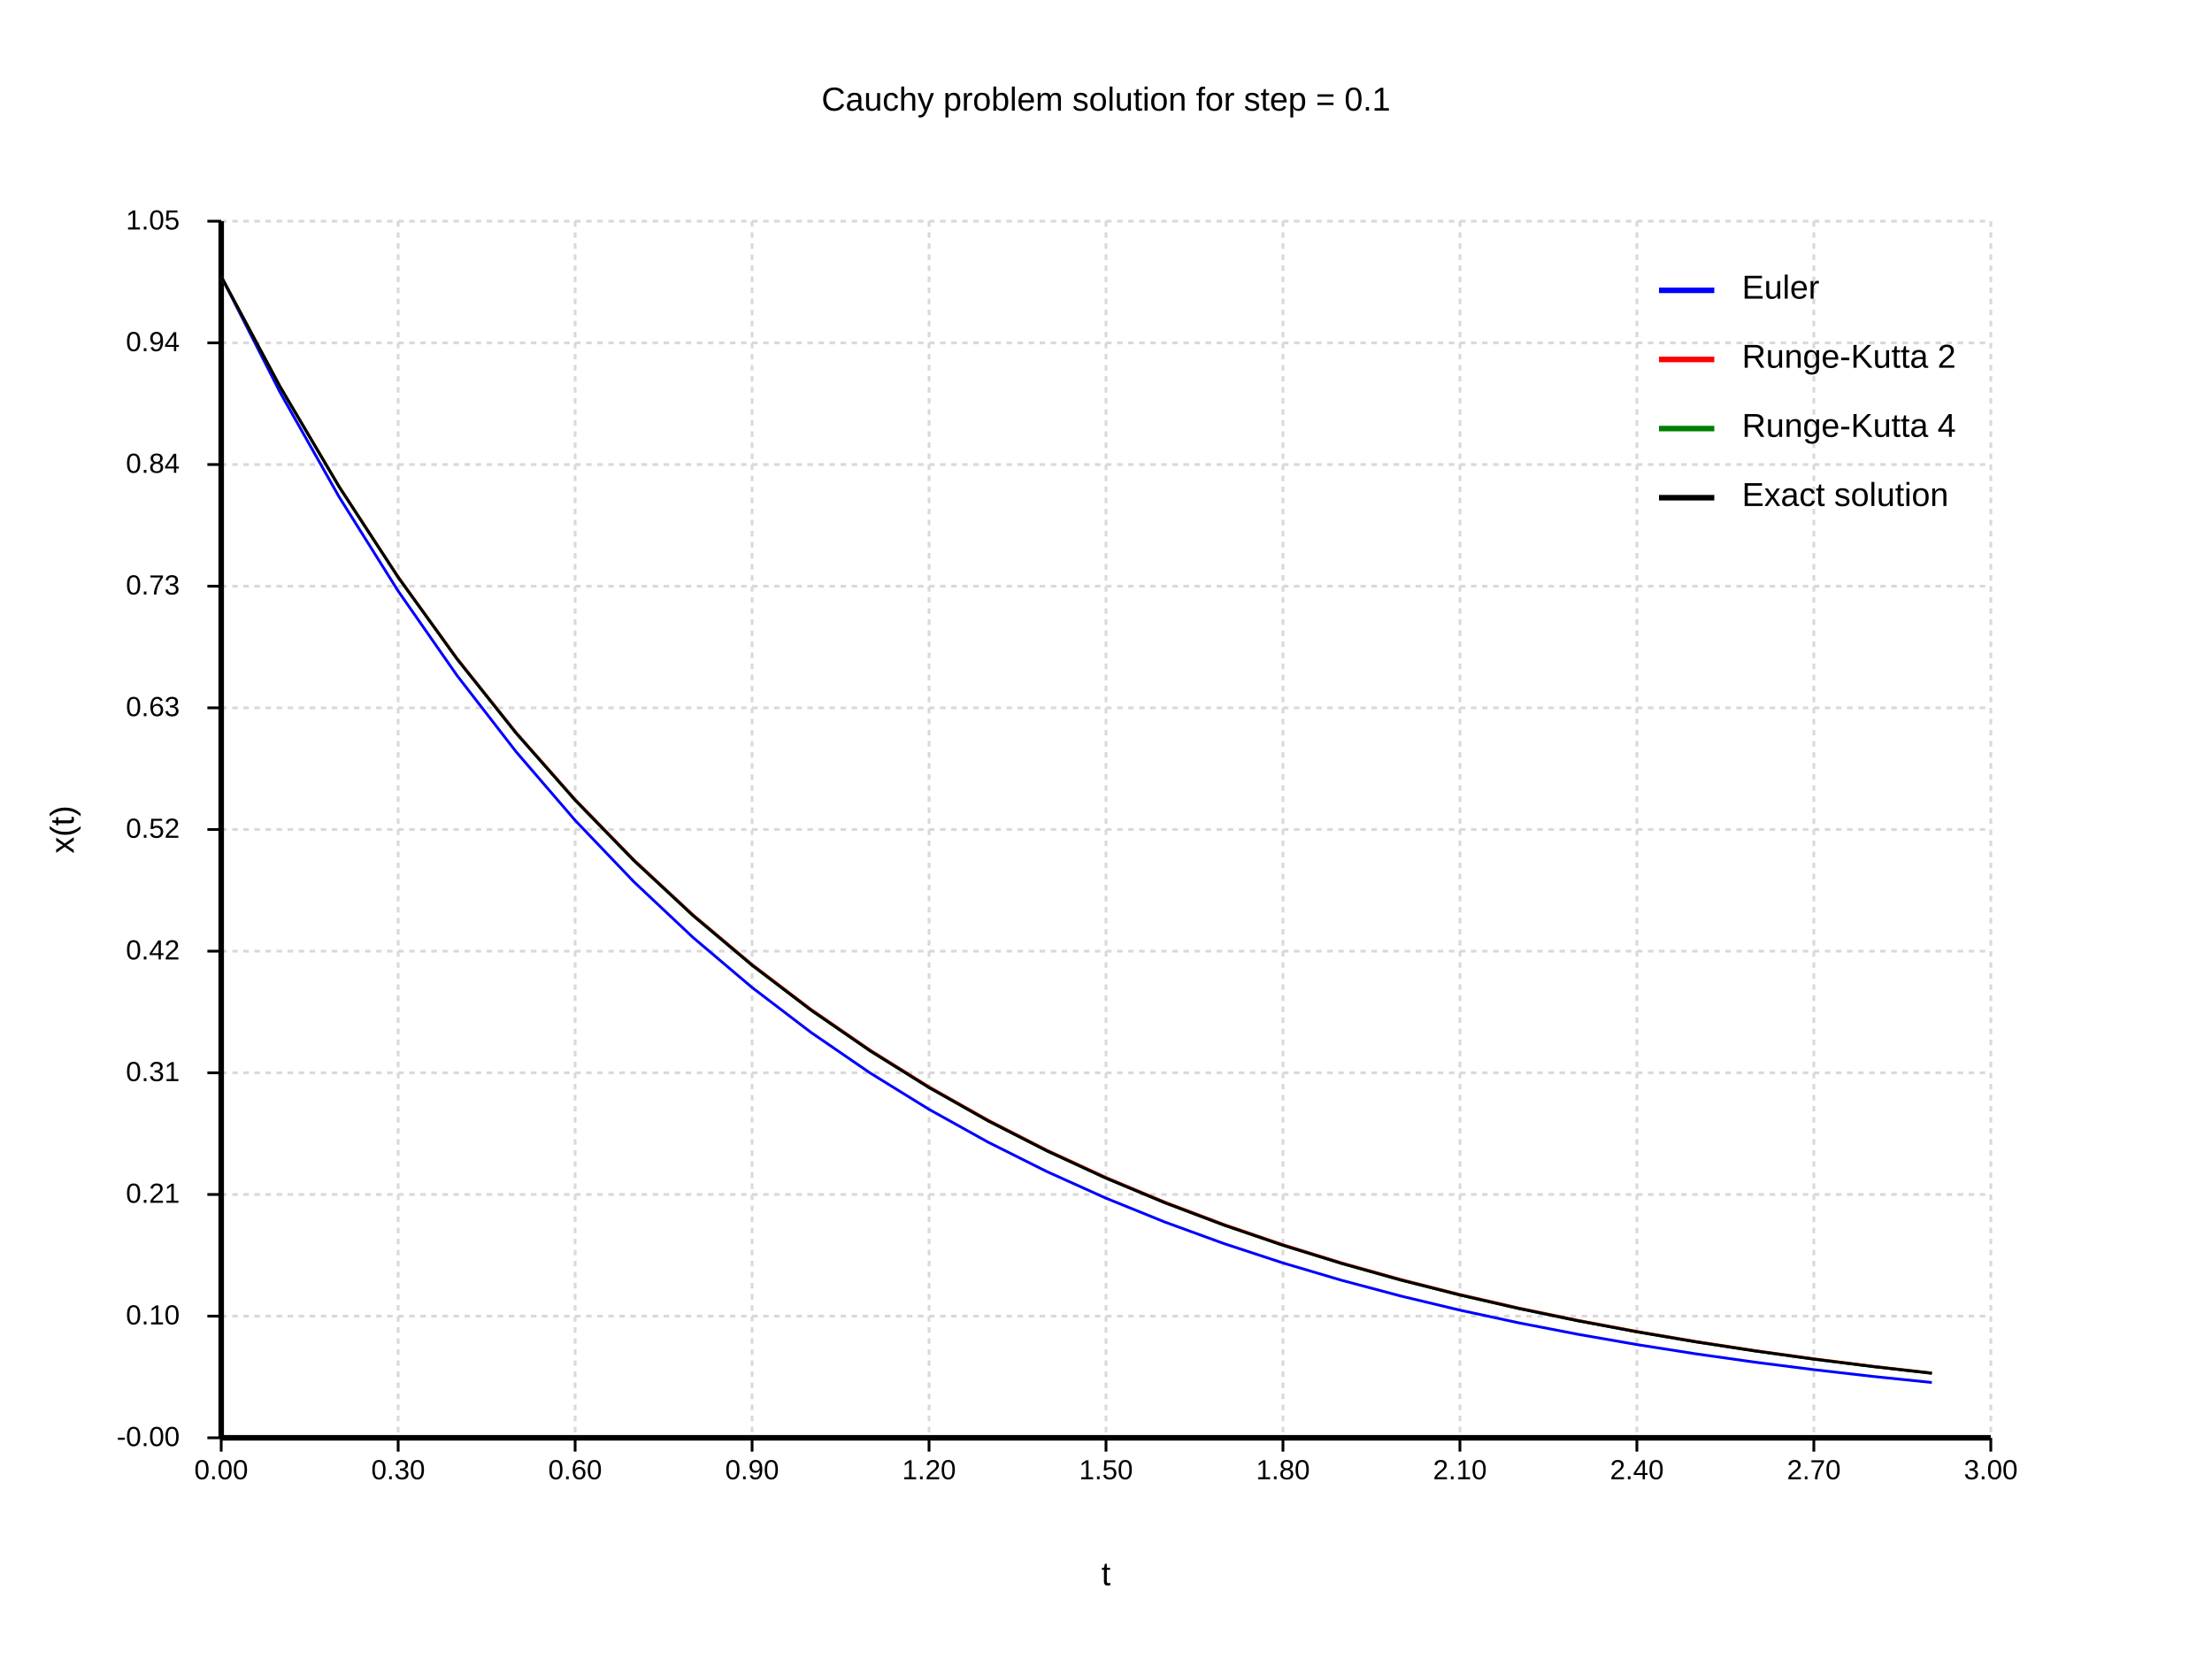
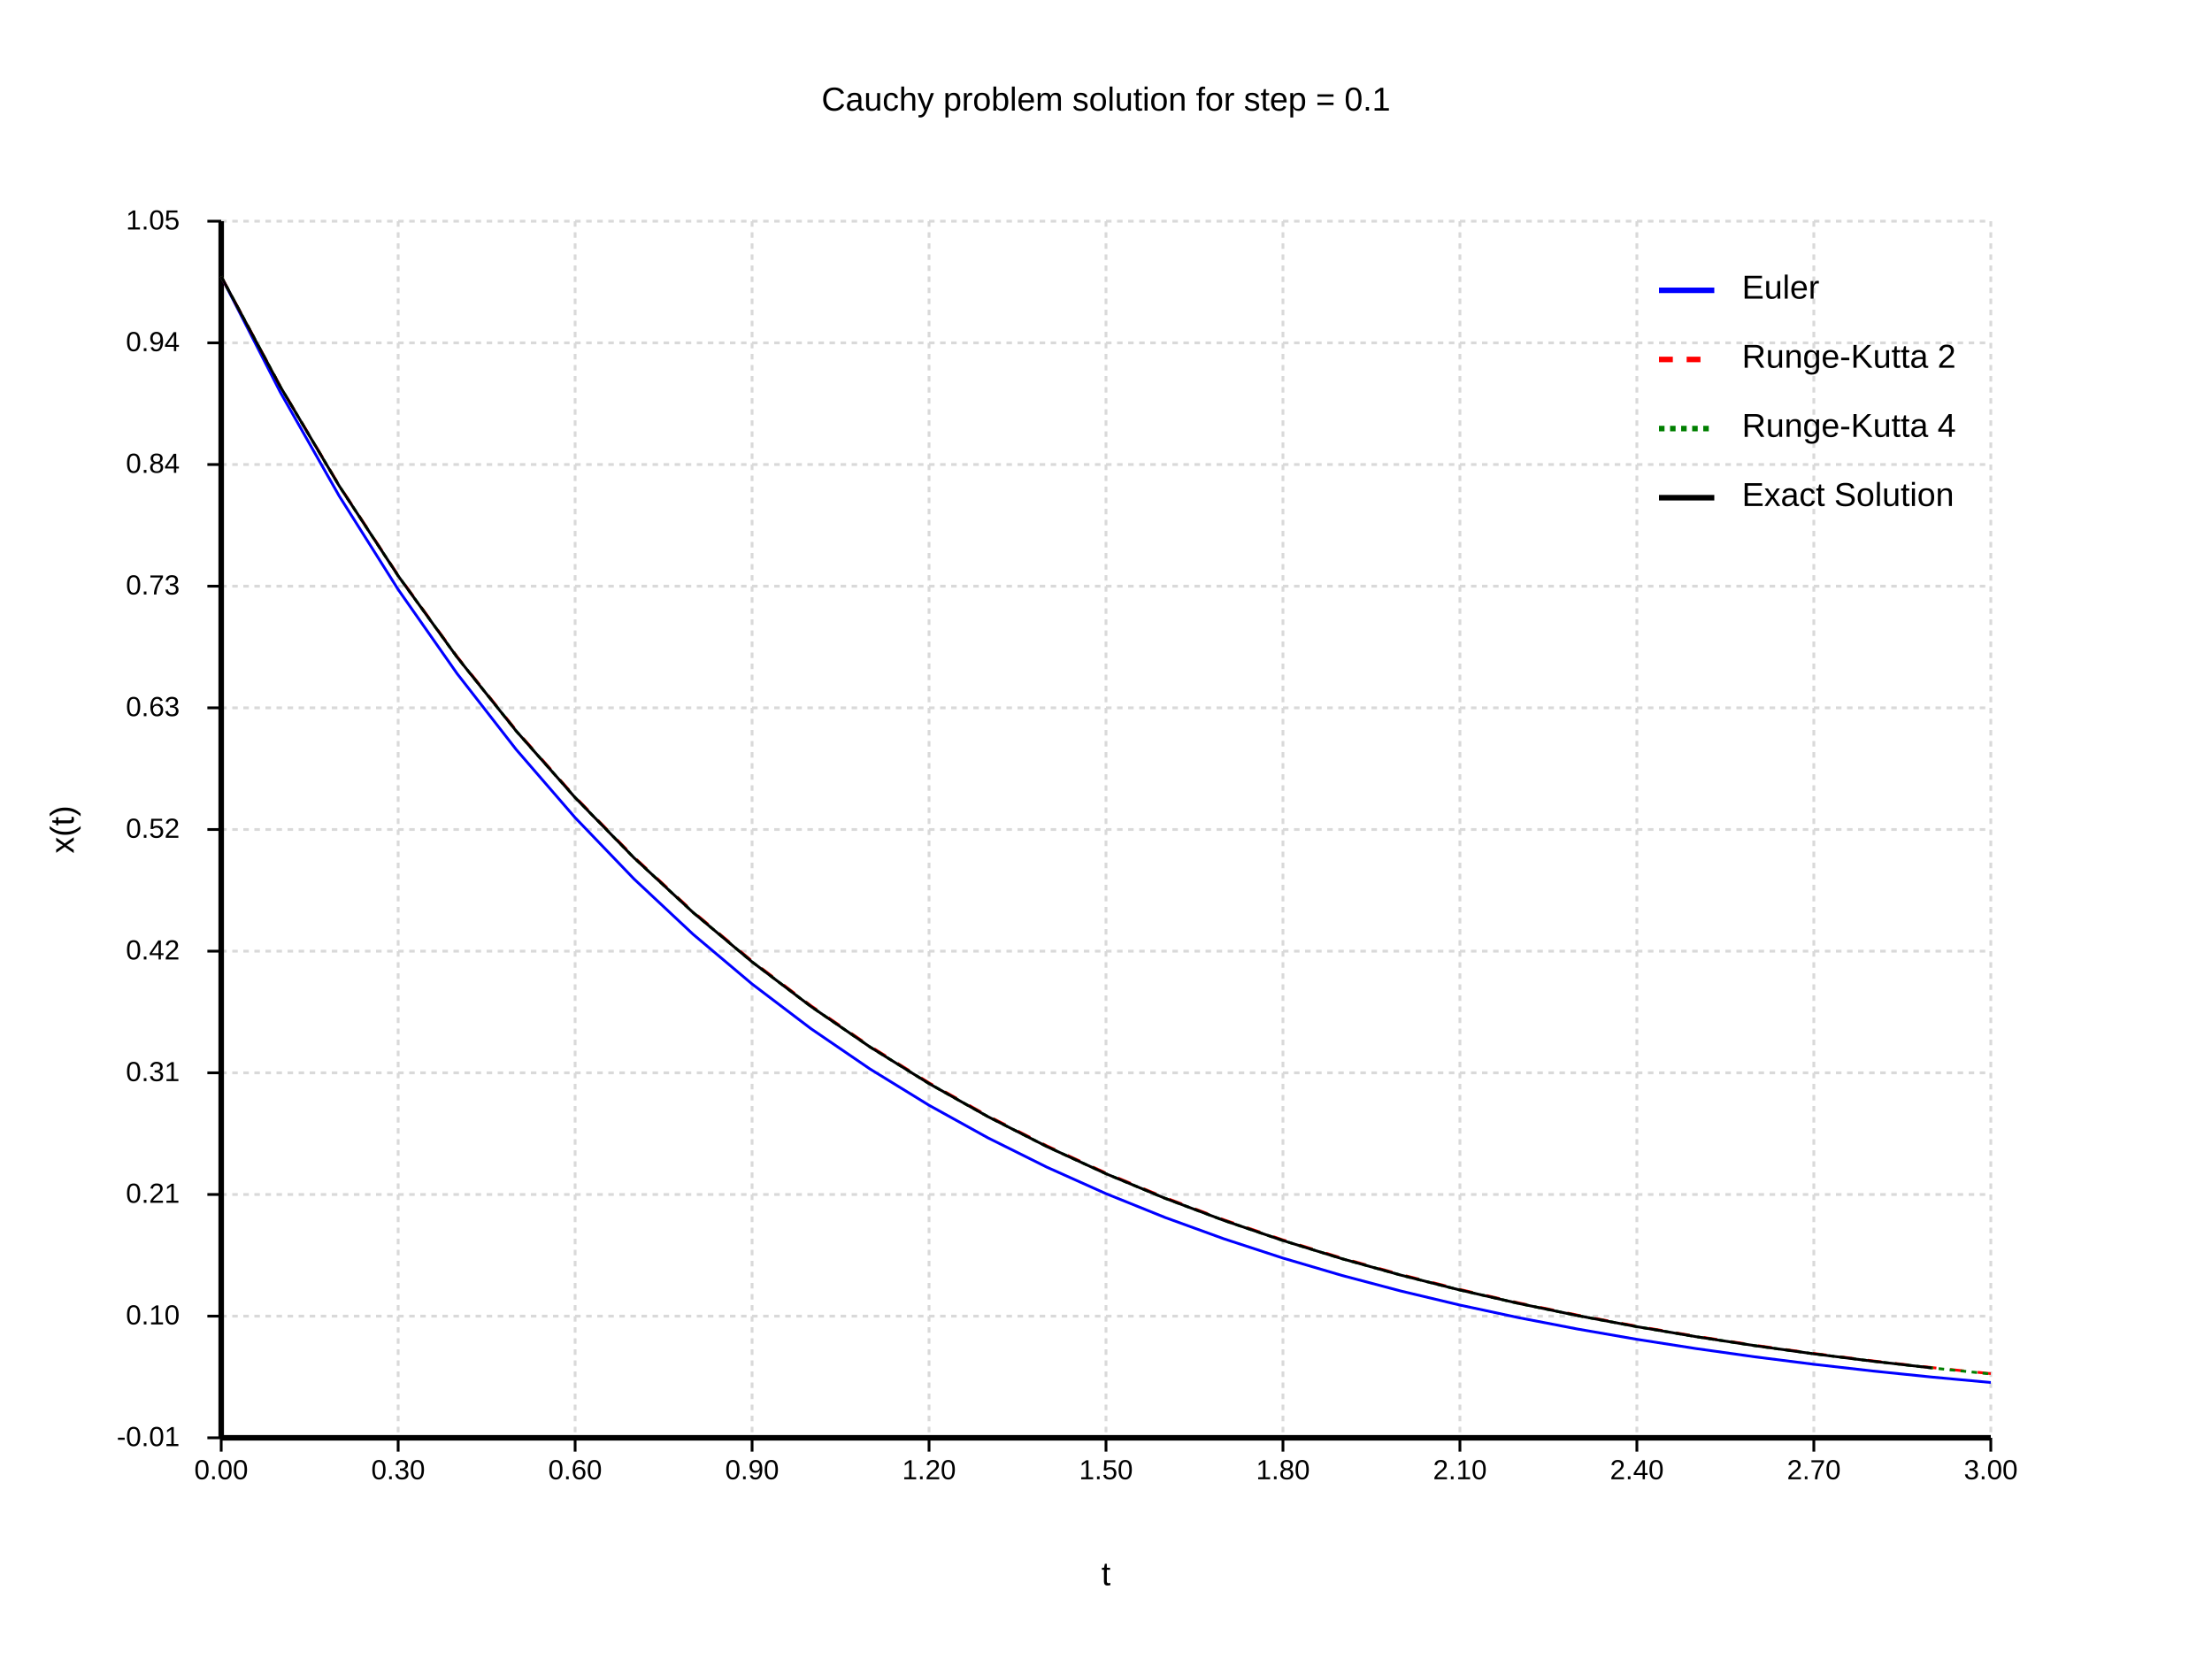
<svg xmlns="http://www.w3.org/2000/svg" width="800" height="600">
  <rect width="100%" height="100%" fill="#FFFFFF" />
  <g stroke="#7F7F7F" stroke-width="1" stroke-dasharray="2,2" opacity="0.3">
    <line x1="80" y1="80" x2="80" y2="520" />
    <line x1="144" y1="80" x2="144" y2="520" />
    <line x1="208" y1="80" x2="208" y2="520" />
    <line x1="272" y1="80" x2="272" y2="520" />
    <line x1="336" y1="80" x2="336" y2="520" />
    <line x1="400" y1="80" x2="400" y2="520" />
    <line x1="464" y1="80" x2="464" y2="520" />
    <line x1="528" y1="80" x2="528" y2="520" />
    <line x1="592" y1="80" x2="592" y2="520" />
    <line x1="656" y1="80" x2="656" y2="520" />
    <line x1="720" y1="80" x2="720" y2="520" />
    <line x1="80" y1="80" x2="720" y2="80" />
    <line x1="80" y1="124" x2="720" y2="124" />
    <line x1="80" y1="168" x2="720" y2="168" />
    <line x1="80" y1="212" x2="720" y2="212" />
    <line x1="80" y1="256" x2="720" y2="256" />
    <line x1="80" y1="300" x2="720" y2="300" />
    <line x1="80" y1="344" x2="720" y2="344" />
    <line x1="80" y1="388" x2="720" y2="388" />
    <line x1="80" y1="432" x2="720" y2="432" />
    <line x1="80" y1="476" x2="720" y2="476" />
    <line x1="80" y1="520" x2="720" y2="520" />
  </g>
  <g stroke="#000000" stroke-width="2">
    <line x1="80" y1="520" x2="720" y2="520" />
    <line x1="80" y1="80" x2="80" y2="520" />
  </g>
  <line x1="80" y1="520" x2="80" y2="525" stroke="#000000" stroke-width="1" />
  <text x="80" y="535" text-anchor="middle" font-family="Arial" font-size="10" fill="#000000">0.00</text>
  <line x1="144" y1="520" x2="144" y2="525" stroke="#000000" stroke-width="1" />
  <text x="144" y="535" text-anchor="middle" font-family="Arial" font-size="10" fill="#000000">0.30</text>
  <line x1="208" y1="520" x2="208" y2="525" stroke="#000000" stroke-width="1" />
  <text x="208" y="535" text-anchor="middle" font-family="Arial" font-size="10" fill="#000000">0.60</text>
  <line x1="272" y1="520" x2="272" y2="525" stroke="#000000" stroke-width="1" />
  <text x="272" y="535" text-anchor="middle" font-family="Arial" font-size="10" fill="#000000">0.90</text>
  <line x1="336" y1="520" x2="336" y2="525" stroke="#000000" stroke-width="1" />
  <text x="336" y="535" text-anchor="middle" font-family="Arial" font-size="10" fill="#000000">1.20</text>
  <line x1="400" y1="520" x2="400" y2="525" stroke="#000000" stroke-width="1" />
  <text x="400" y="535" text-anchor="middle" font-family="Arial" font-size="10" fill="#000000">1.50</text>
  <line x1="464" y1="520" x2="464" y2="525" stroke="#000000" stroke-width="1" />
  <text x="464" y="535" text-anchor="middle" font-family="Arial" font-size="10" fill="#000000">1.80</text>
  <line x1="528" y1="520" x2="528" y2="525" stroke="#000000" stroke-width="1" />
  <text x="528" y="535" text-anchor="middle" font-family="Arial" font-size="10" fill="#000000">2.10</text>
  <line x1="592" y1="520" x2="592" y2="525" stroke="#000000" stroke-width="1" />
  <text x="592" y="535" text-anchor="middle" font-family="Arial" font-size="10" fill="#000000">2.40</text>
  <line x1="656" y1="520" x2="656" y2="525" stroke="#000000" stroke-width="1" />
  <text x="656" y="535" text-anchor="middle" font-family="Arial" font-size="10" fill="#000000">2.70</text>
  <line x1="720" y1="520" x2="720" y2="525" stroke="#000000" stroke-width="1" />
  <text x="720" y="535" text-anchor="middle" font-family="Arial" font-size="10" fill="#000000">3.00</text>
  <line x1="75" y1="520" x2="80" y2="520" stroke="#000000" stroke-width="1" />
-   <text x="65" y="523" text-anchor="end" font-family="Arial" font-size="10" fill="#000000">-0.00</text>
+   <text x="65" y="523" text-anchor="end" font-family="Arial" font-size="10" fill="#000000">-0.01</text>
  <line x1="75" y1="476" x2="80" y2="476" stroke="#000000" stroke-width="1" />
  <text x="65" y="479" text-anchor="end" font-family="Arial" font-size="10" fill="#000000">0.10</text>
  <line x1="75" y1="432" x2="80" y2="432" stroke="#000000" stroke-width="1" />
  <text x="65" y="435" text-anchor="end" font-family="Arial" font-size="10" fill="#000000">0.21</text>
  <line x1="75" y1="388" x2="80" y2="388" stroke="#000000" stroke-width="1" />
  <text x="65" y="391" text-anchor="end" font-family="Arial" font-size="10" fill="#000000">0.31</text>
  <line x1="75" y1="344" x2="80" y2="344" stroke="#000000" stroke-width="1" />
  <text x="65" y="347" text-anchor="end" font-family="Arial" font-size="10" fill="#000000">0.42</text>
  <line x1="75" y1="300" x2="80" y2="300" stroke="#000000" stroke-width="1" />
  <text x="65" y="303" text-anchor="end" font-family="Arial" font-size="10" fill="#000000">0.52</text>
  <line x1="75" y1="256" x2="80" y2="256" stroke="#000000" stroke-width="1" />
  <text x="65" y="259" text-anchor="end" font-family="Arial" font-size="10" fill="#000000">0.63</text>
  <line x1="75" y1="212" x2="80" y2="212" stroke="#000000" stroke-width="1" />
  <text x="65" y="215" text-anchor="end" font-family="Arial" font-size="10" fill="#000000">0.73</text>
  <line x1="75" y1="168" x2="80" y2="168" stroke="#000000" stroke-width="1" />
  <text x="65" y="171" text-anchor="end" font-family="Arial" font-size="10" fill="#000000">0.84</text>
  <line x1="75" y1="124" x2="80" y2="124" stroke="#000000" stroke-width="1" />
  <text x="65" y="127" text-anchor="end" font-family="Arial" font-size="10" fill="#000000">0.94</text>
  <line x1="75" y1="80" x2="80" y2="80" stroke="#000000" stroke-width="1" />
  <text x="65" y="83" text-anchor="end" font-family="Arial" font-size="10" fill="#000000">1.05</text>
-   <polyline points="80,100 101.333,141.977 122.667,179.757 144,213.758 165.333,244.36 186.667,271.901 208,296.688 229.333,318.996 250.667,339.074 272,357.144 293.333,373.406 314.667,388.043 336,401.216 357.333,413.071 378.667,423.741 400,433.345 421.333,441.987 442.667,449.766 464,456.766 485.333,463.067 506.667,468.737 528,473.841 549.333,478.434 570.667,482.568 592,486.288 613.333,489.636 634.667,492.65 656,495.362 677.333,497.803 698.667,500 " fill="none" stroke="#0000FF" stroke-width="1" stroke-dasharray="" opacity="1" />
-   <polyline points="80,100 101.333,139.878 122.667,175.968 144,208.63 165.333,238.188 186.667,264.939 208,289.148 229.333,311.057 250.667,330.885 272,348.829 293.333,365.069 314.667,379.765 336,393.066 357.333,405.103 378.667,415.997 400,425.855 421.333,434.777 442.667,442.852 464,450.159 485.333,456.772 506.667,462.757 528,468.174 549.333,473.076 570.667,477.512 592,481.526 613.333,485.16 634.667,488.448 656,491.424 677.333,494.117 698.667,496.554 " fill="none" stroke="#FF0000" stroke-width="1" stroke-dasharray="" opacity="1" />
-   <polyline points="80,100 101.333,139.947 122.667,176.092 144,208.797 165.333,238.39 186.667,265.167 208,289.396 229.333,311.319 250.667,331.156 272,349.105 293.333,365.346 314.667,380.042 336,393.339 357.333,405.37 378.667,416.257 400,426.108 421.333,435.021 442.667,443.086 464,450.384 485.333,456.987 506.667,462.962 528,468.368 549.333,473.26 570.667,477.686 592,481.691 613.333,485.315 634.667,488.594 656,491.561 677.333,494.245 698.667,496.675 " fill="none" stroke="#007F00" stroke-width="1" stroke-dasharray="" opacity="1" />
-   <polyline points="80,100 101.333,139.947 122.667,176.092 144,208.797 165.333,238.39 186.667,265.167 208,289.396 229.333,311.319 250.667,331.156 272,349.105 293.333,365.346 314.667,380.042 336,393.339 357.333,405.371 378.667,416.257 400,426.108 421.333,435.021 442.667,443.086 464,450.384 485.333,456.987 506.667,462.962 528,468.368 549.333,473.26 570.667,477.686 592,481.691 613.333,485.315 634.667,488.594 656,491.561 677.333,494.245 698.667,496.675 " fill="none" stroke="#000000" stroke-width="1" stroke-dasharray="" opacity="1" />
+   <polyline points="80,100 101.333,141.771 122.667,179.364 144,213.199 165.333,243.649 186.667,271.055 208,295.72 229.333,317.919 250.667,337.898 272,355.879 293.333,372.062 314.667,386.626 336,399.734 357.333,411.532 378.667,422.149 400,431.705 421.333,440.305 442.667,448.045 464,455.011 485.333,461.281 506.667,466.924 528,472.002 549.333,476.573 570.667,480.686 592,484.388 613.333,487.72 634.667,490.719 656,493.418 677.333,495.846 698.667,498.033 720,500 " fill="none" stroke="#0000FF" stroke-width="1" stroke-dasharray="" opacity="1" />
+   <polyline points="80,100 101.333,139.682 122.667,175.595 144,208.095 165.333,237.508 186.667,264.127 208,288.217 229.333,310.019 250.667,329.749 272,347.605 293.333,363.765 314.667,378.389 336,391.625 357.333,403.602 378.667,414.442 400,424.253 421.333,433.131 442.667,441.165 464,448.437 485.333,455.018 506.667,460.973 528,466.363 549.333,471.241 570.667,475.655 592,479.65 613.333,483.265 634.667,486.537 656,489.498 677.333,492.178 698.667,494.603 720,496.798 " fill="none" stroke="#FF0000" stroke-width="1" stroke-dasharray="5,5" opacity="1" />
+   <polyline points="80,100 101.333,139.75 122.667,175.717 144,208.262 165.333,237.71 186.667,264.355 208,288.464 229.333,310.28 250.667,330.019 272,347.88 293.333,364.041 314.667,378.664 336,391.896 357.333,403.868 378.667,414.702 400,424.504 421.333,433.373 442.667,441.399 464,448.66 485.333,455.231 506.667,461.176 528,466.556 549.333,471.424 570.667,475.828 592,479.813 613.333,483.42 634.667,486.682 656,489.635 677.333,492.306 698.667,494.723 720,496.911 " fill="none" stroke="#007F00" stroke-width="1" stroke-dasharray="2,2" opacity="1" />
+   <polyline points="80,100 101.333,139.75 122.667,175.717 144,208.262 165.333,237.71 186.667,264.355 208,288.465 229.333,310.28 250.667,330.019 272,347.88 293.333,364.041 314.667,378.664 336,391.896 357.333,403.869 378.667,414.702 400,424.504 421.333,433.373 442.667,441.399 464,448.661 485.333,455.231 506.667,461.177 528,466.556 549.333,471.424 570.667,475.828 592,479.814 613.333,483.42 634.667,486.682 656,489.635 677.333,492.306 698.667,494.723 " fill="none" stroke="#000000" stroke-width="1" stroke-dasharray="" opacity="1" />
  <text x="400" y="40" text-anchor="middle" font-family="Arial" font-size="12" fill="#000000">Cauchy problem solution for step = 0.1</text>
  <text x="400" y="573.333" text-anchor="middle" font-family="Arial" font-size="12" fill="#000000">t</text>
  <text x="26.667" y="300" text-anchor="middle" transform="rotate(-90,26.6667,300)" font-family="Arial" font-size="12" fill="#000000">x(t)</text>
  <rect x="590" y="90" width="120" height="0" fill="#FFFFFF" opacity="0.8" stroke="black" stroke-width="1" />
  <line x1="600" y1="105" x2="620" y2="105" stroke="#0000FF" stroke-width="2" opacity="1" />
  <text x="630" y="108" font-family="Arial" font-size="12">Euler</text>
-   <line x1="600" y1="130" x2="620" y2="130" stroke="#FF0000" stroke-width="2" opacity="1" />
+   <line x1="600" y1="130" x2="620" y2="130" stroke="#FF0000" stroke-width="2" stroke-dasharray="5,5" opacity="1" />
  <text x="630" y="133" font-family="Arial" font-size="12">Runge-Kutta 2</text>
-   <line x1="600" y1="155" x2="620" y2="155" stroke="#007F00" stroke-width="2" opacity="1" />
+   <line x1="600" y1="155" x2="620" y2="155" stroke="#007F00" stroke-width="2" stroke-dasharray="2,2" opacity="1" />
  <text x="630" y="158" font-family="Arial" font-size="12">Runge-Kutta 4</text>
  <line x1="600" y1="180" x2="620" y2="180" stroke="#000000" stroke-width="2" opacity="1" />
-   <text x="630" y="183" font-family="Arial" font-size="12">Exact solution</text>
+   <text x="630" y="183" font-family="Arial" font-size="12">Exact Solution</text>
</svg>
